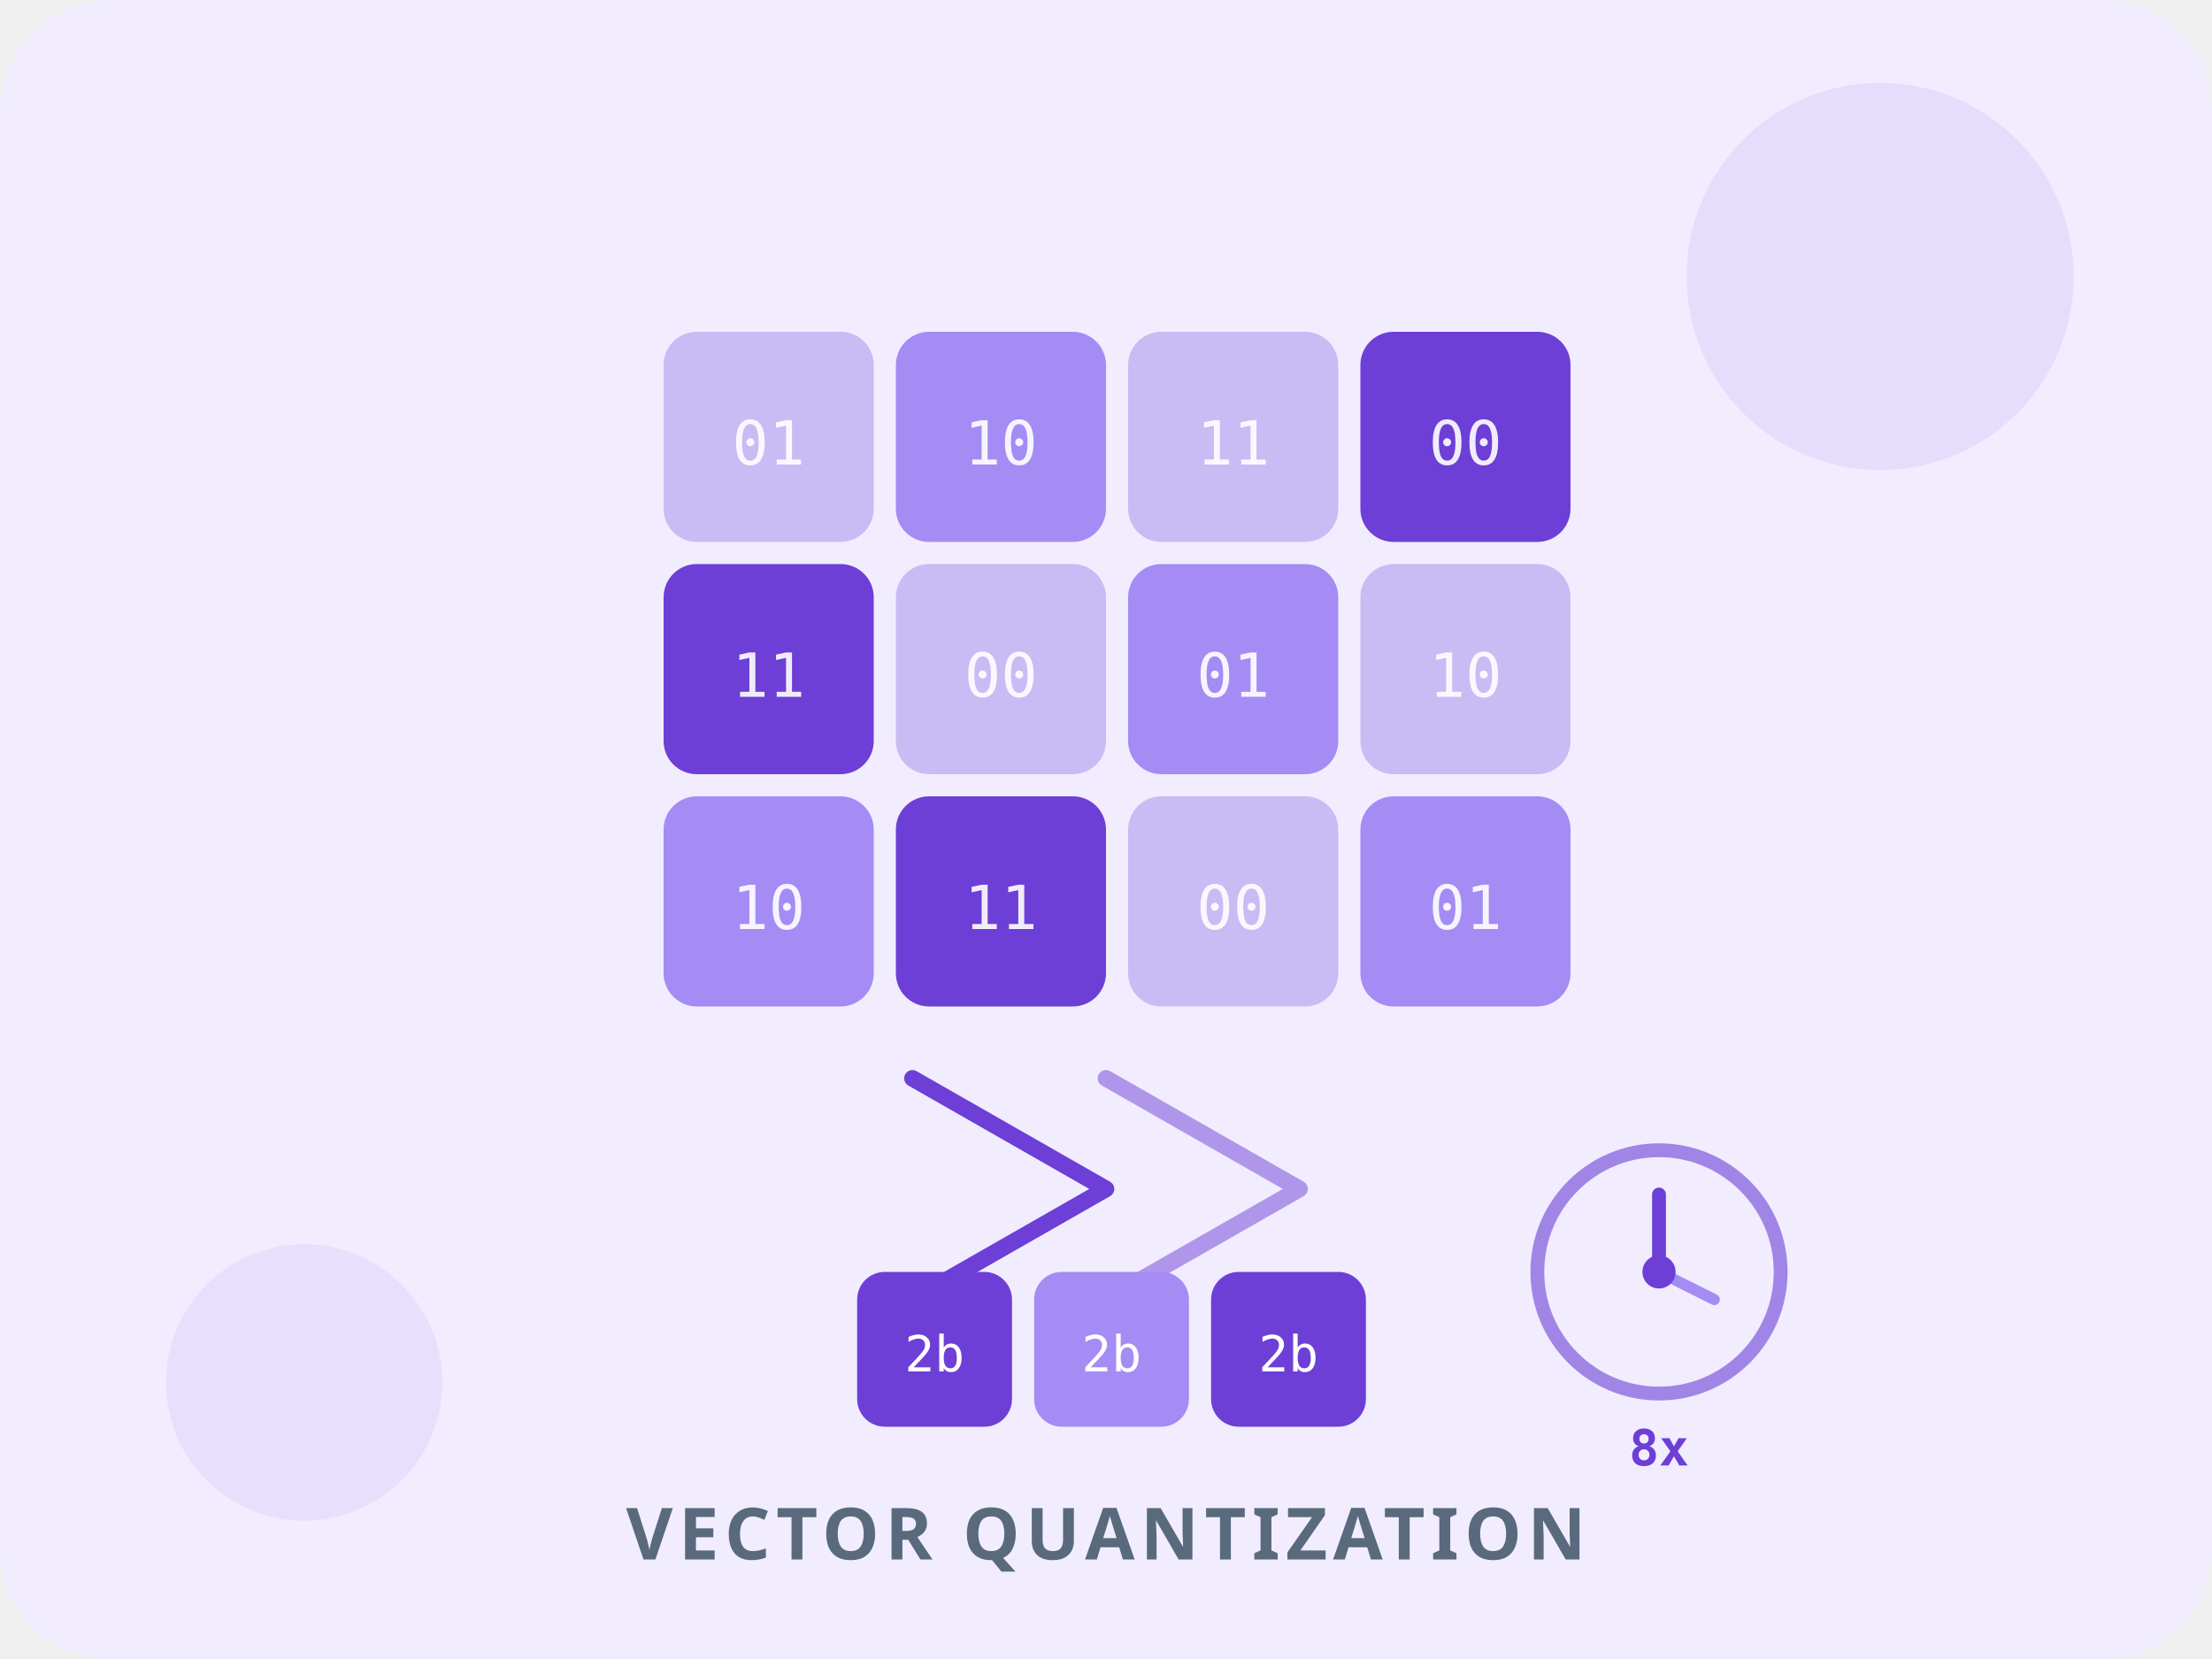
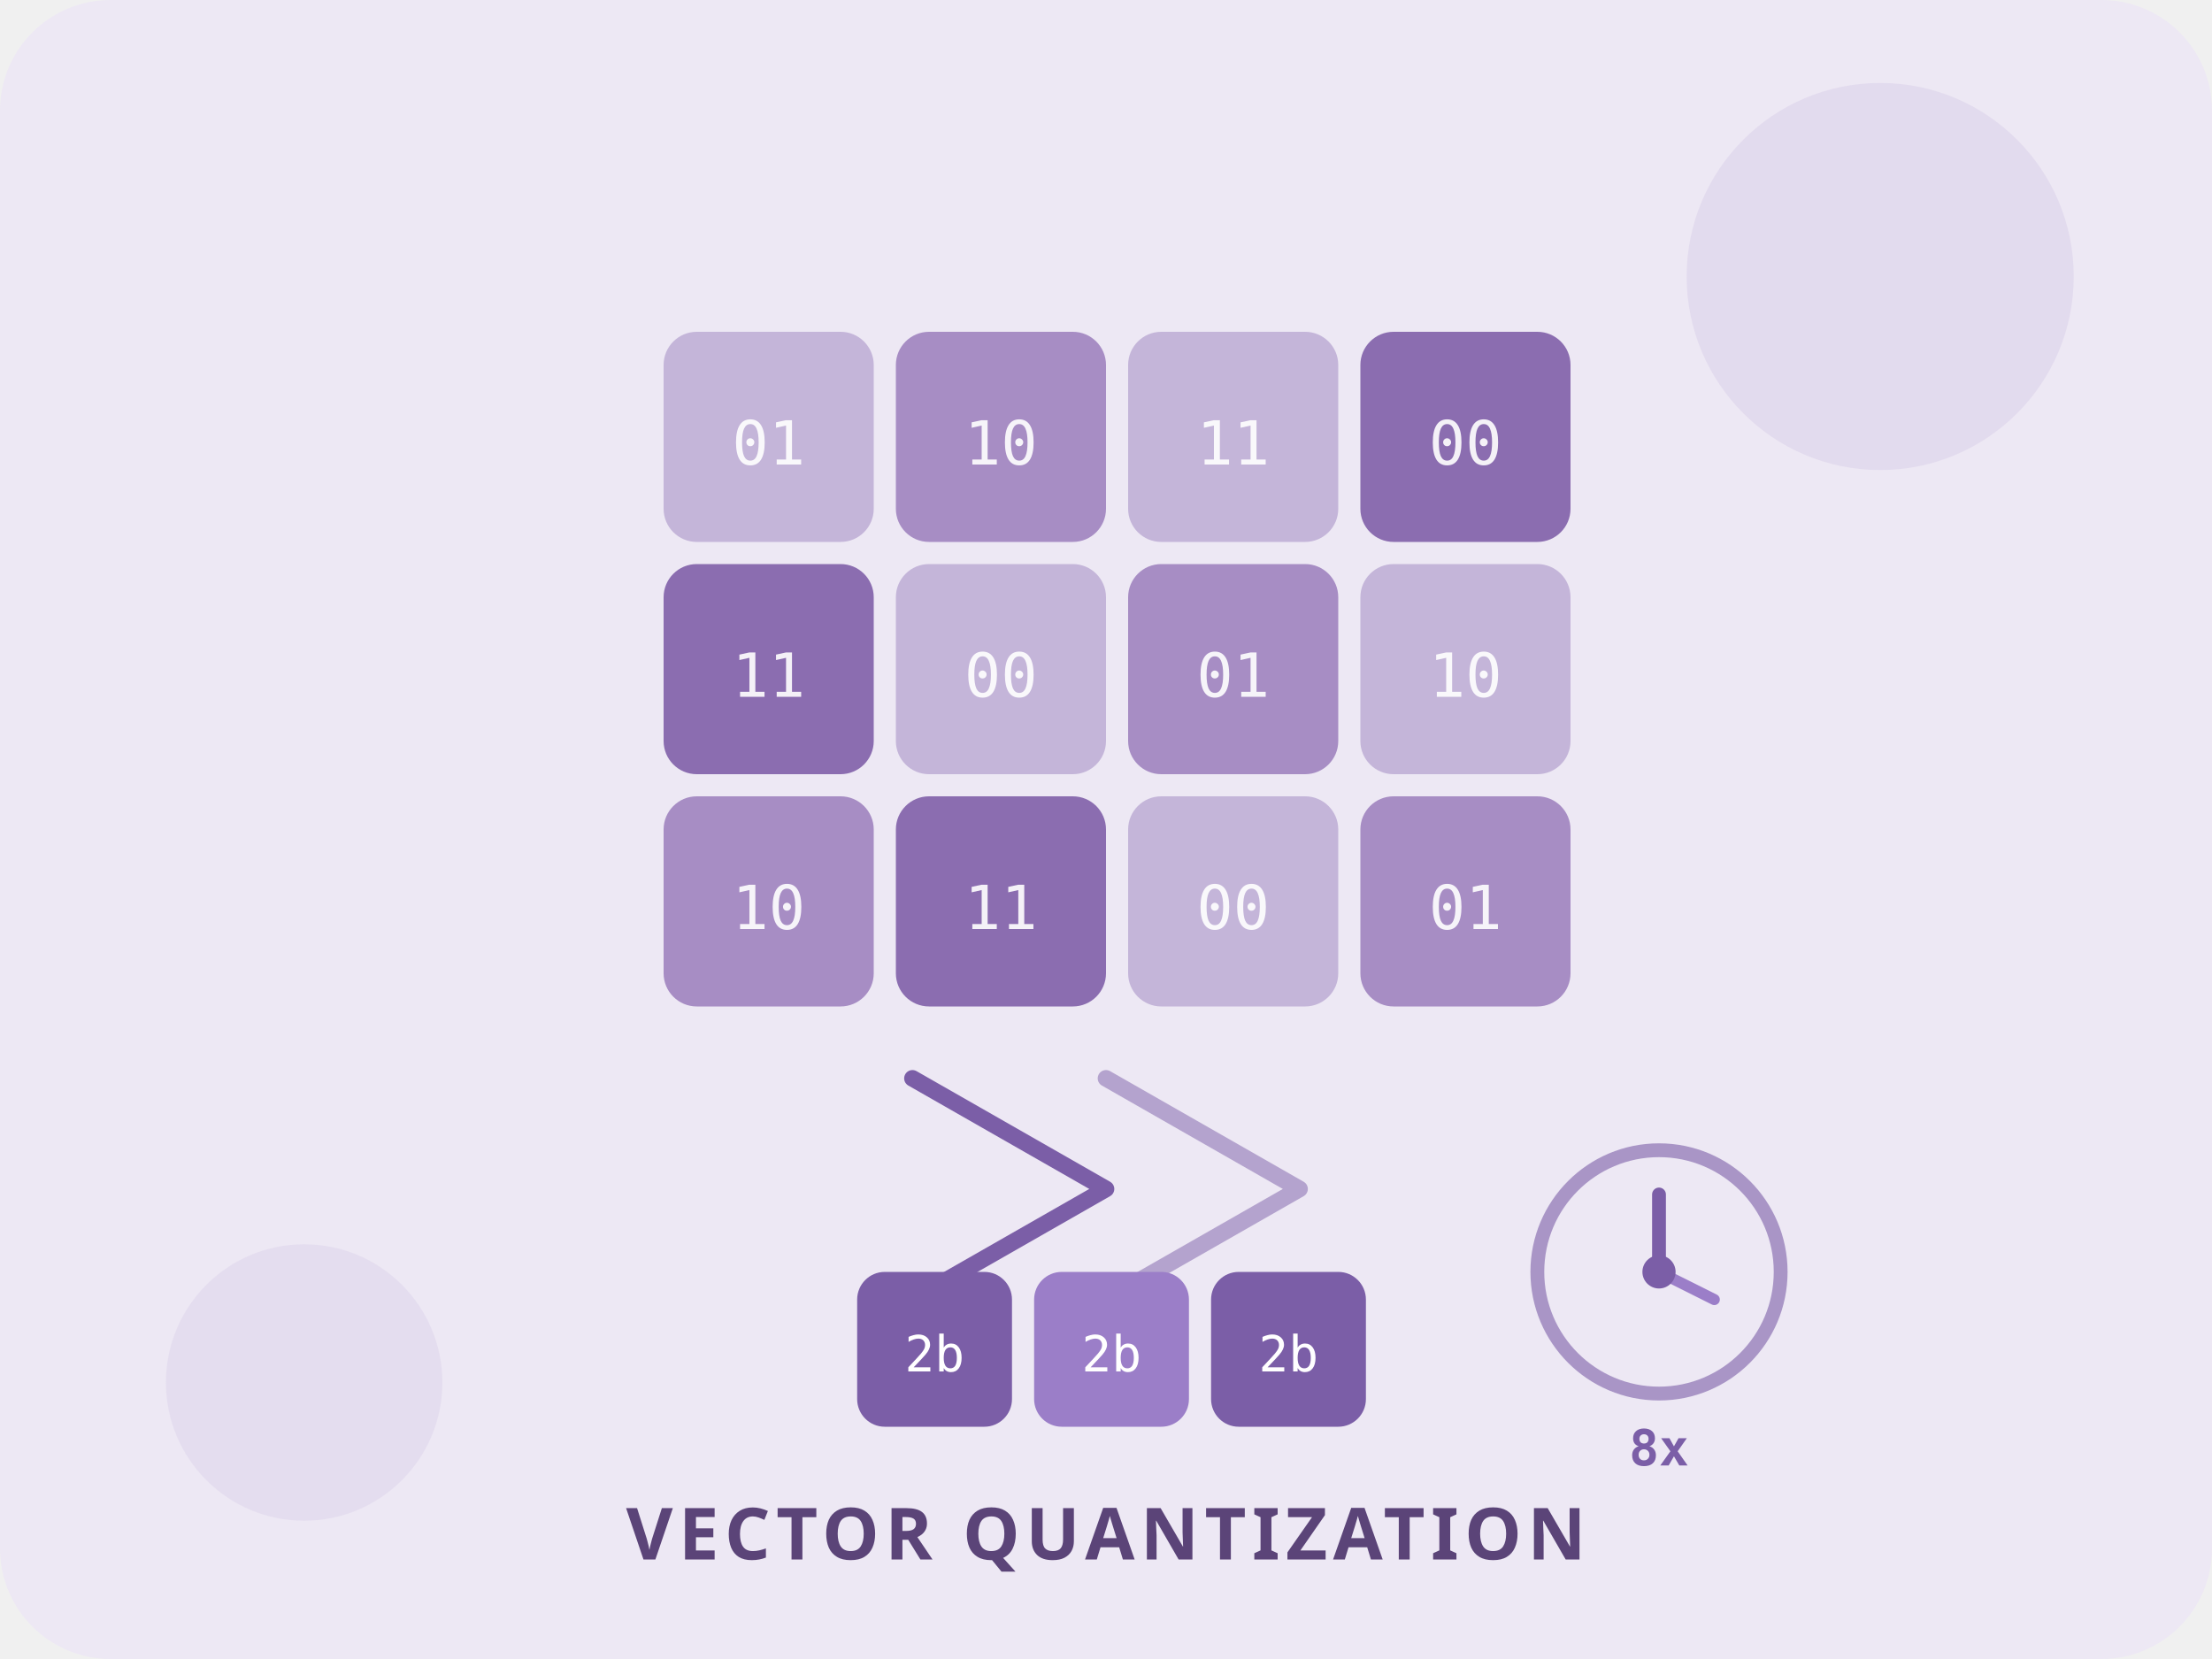
<svg xmlns="http://www.w3.org/2000/svg" viewBox="0 0 400 300" fill="none">
-   <rect width="400" height="300" rx="20" fill="#f1edff" />
-   <circle cx="340" cy="50" r="35" fill="#d8cdf7" opacity="0.5" />
-   <circle cx="55" cy="250" r="25" fill="#d8cdf7" opacity="0.4" />
+   <rect width="400" height="300" rx="20" fill="#EDE8F4" />
+   <circle cx="340" cy="50" r="35" fill="#D8CEE8" opacity="0.5" />
+   <circle cx="55" cy="250" r="25" fill="#D8CEE8" opacity="0.4" />
  <g transform="translate(120, 60)">
-     <rect x="0" y="0" width="38" height="38" rx="6" fill="#c9bbf4" />
-     <rect x="42" y="0" width="38" height="38" rx="6" fill="#a48cf4" />
-     <rect x="84" y="0" width="38" height="38" rx="6" fill="#c9bbf4" />
-     <rect x="126" y="0" width="38" height="38" rx="6" fill="#6d3fd6" />
-     <rect x="0" y="42" width="38" height="38" rx="6" fill="#6d3fd6" />
-     <rect x="42" y="42" width="38" height="38" rx="6" fill="#c9bbf4" />
-     <rect x="84" y="42" width="38" height="38" rx="6" fill="#a48cf4" />
-     <rect x="126" y="42" width="38" height="38" rx="6" fill="#c9bbf4" />
-     <rect x="0" y="84" width="38" height="38" rx="6" fill="#a48cf4" />
-     <rect x="42" y="84" width="38" height="38" rx="6" fill="#6d3fd6" />
-     <rect x="84" y="84" width="38" height="38" rx="6" fill="#c9bbf4" />
-     <rect x="126" y="84" width="38" height="38" rx="6" fill="#a48cf4" />
+     <rect x="0" y="0" width="38" height="38" rx="6" fill="#C4B5D9" />
+     <rect x="42" y="0" width="38" height="38" rx="6" fill="#A78DC4" />
+     <rect x="84" y="0" width="38" height="38" rx="6" fill="#C4B5D9" />
+     <rect x="126" y="0" width="38" height="38" rx="6" fill="#8B6DB0" />
+     <rect x="0" y="42" width="38" height="38" rx="6" fill="#8B6DB0" />
+     <rect x="42" y="42" width="38" height="38" rx="6" fill="#C4B5D9" />
+     <rect x="84" y="42" width="38" height="38" rx="6" fill="#A78DC4" />
+     <rect x="126" y="42" width="38" height="38" rx="6" fill="#C4B5D9" />
+     <rect x="0" y="84" width="38" height="38" rx="6" fill="#A78DC4" />
+     <rect x="42" y="84" width="38" height="38" rx="6" fill="#8B6DB0" />
+     <rect x="84" y="84" width="38" height="38" rx="6" fill="#C4B5D9" />
+     <rect x="126" y="84" width="38" height="38" rx="6" fill="#A78DC4" />
    <text x="19" y="24" font-family="monospace" font-size="11" fill="white" text-anchor="middle" opacity="0.9">01</text>
    <text x="61" y="24" font-family="monospace" font-size="11" fill="white" text-anchor="middle" opacity="0.9">10</text>
    <text x="103" y="24" font-family="monospace" font-size="11" fill="white" text-anchor="middle" opacity="0.9">11</text>
    <text x="145" y="24" font-family="monospace" font-size="11" fill="white" text-anchor="middle" opacity="0.9">00</text>
    <text x="19" y="66" font-family="monospace" font-size="11" fill="white" text-anchor="middle" opacity="0.9">11</text>
    <text x="61" y="66" font-family="monospace" font-size="11" fill="white" text-anchor="middle" opacity="0.9">00</text>
    <text x="103" y="66" font-family="monospace" font-size="11" fill="white" text-anchor="middle" opacity="0.9">01</text>
    <text x="145" y="66" font-family="monospace" font-size="11" fill="white" text-anchor="middle" opacity="0.9">10</text>
    <text x="19" y="108" font-family="monospace" font-size="11" fill="white" text-anchor="middle" opacity="0.9">10</text>
    <text x="61" y="108" font-family="monospace" font-size="11" fill="white" text-anchor="middle" opacity="0.9">11</text>
    <text x="103" y="108" font-family="monospace" font-size="11" fill="white" text-anchor="middle" opacity="0.9">00</text>
    <text x="145" y="108" font-family="monospace" font-size="11" fill="white" text-anchor="middle" opacity="0.9">01</text>
  </g>
  <g transform="translate(165, 195)">
-     <path d="M0 0 L35 20 L0 40" fill="none" stroke="#6d3fd6" stroke-width="3" stroke-linecap="round" stroke-linejoin="round" />
-     <path d="M35 0 L70 20 L35 40" fill="none" stroke="#6d3fd6" stroke-width="3" stroke-linecap="round" stroke-linejoin="round" opacity="0.5" />
+     <path d="M0 0 L35 20 L0 40" fill="none" stroke="#7B5EA7" stroke-width="3" stroke-linecap="round" stroke-linejoin="round" />
+     <path d="M35 0 L70 20 L35 40" fill="none" stroke="#7B5EA7" stroke-width="3" stroke-linecap="round" stroke-linejoin="round" opacity="0.5" />
  </g>
  <g transform="translate(155, 230)">
-     <rect x="0" y="0" width="28" height="28" rx="5" fill="#6d3fd6" />
-     <rect x="32" y="0" width="28" height="28" rx="5" fill="#a48cf4" />
-     <rect x="64" y="0" width="28" height="28" rx="5" fill="#6d3fd6" />
+     <rect x="0" y="0" width="28" height="28" rx="5" fill="#7B5EA7" />
+     <rect x="32" y="0" width="28" height="28" rx="5" fill="#9B7EC8" />
+     <rect x="64" y="0" width="28" height="28" rx="5" fill="#7B5EA7" />
    <text x="14" y="18" font-family="monospace" font-size="9" fill="white" text-anchor="middle">2b</text>
    <text x="46" y="18" font-family="monospace" font-size="9" fill="white" text-anchor="middle">2b</text>
    <text x="78" y="18" font-family="monospace" font-size="9" fill="white" text-anchor="middle">2b</text>
  </g>
  <g transform="translate(280, 210)">
-     <circle cx="20" cy="20" r="22" fill="none" stroke="#6d3fd6" stroke-width="2.5" opacity="0.6" />
-     <path d="M20 20 L20 6" stroke="#6d3fd6" stroke-width="2.5" stroke-linecap="round" />
-     <path d="M20 20 L30 25" stroke="#a48cf4" stroke-width="2" stroke-linecap="round" />
-     <circle cx="20" cy="20" r="3" fill="#6d3fd6" />
-     <text x="20" y="55" font-family="monospace" font-size="9" fill="#6d3fd6" text-anchor="middle" font-weight="600">8x</text>
+     <circle cx="20" cy="20" r="22" fill="none" stroke="#7B5EA7" stroke-width="2.5" opacity="0.6" />
+     <path d="M20 20 L20 6" stroke="#7B5EA7" stroke-width="2.5" stroke-linecap="round" />
+     <path d="M20 20 L30 25" stroke="#9B7EC8" stroke-width="2" stroke-linecap="round" />
+     <circle cx="20" cy="20" r="3" fill="#7B5EA7" />
+     <text x="20" y="55" font-family="monospace" font-size="9" fill="#7B5EA7" text-anchor="middle" font-weight="600">8x</text>
  </g>
-   <text x="200" y="282" font-family="'DM Sans', sans-serif" font-size="13" fill="#596a7c" text-anchor="middle" font-weight="600" letter-spacing="0.08em">VECTOR QUANTIZATION</text>
+   <text x="200" y="282" font-family="'DM Sans', sans-serif" font-size="13" fill="#5B4478" text-anchor="middle" font-weight="600" letter-spacing="0.08em">VECTOR QUANTIZATION</text>
</svg>
